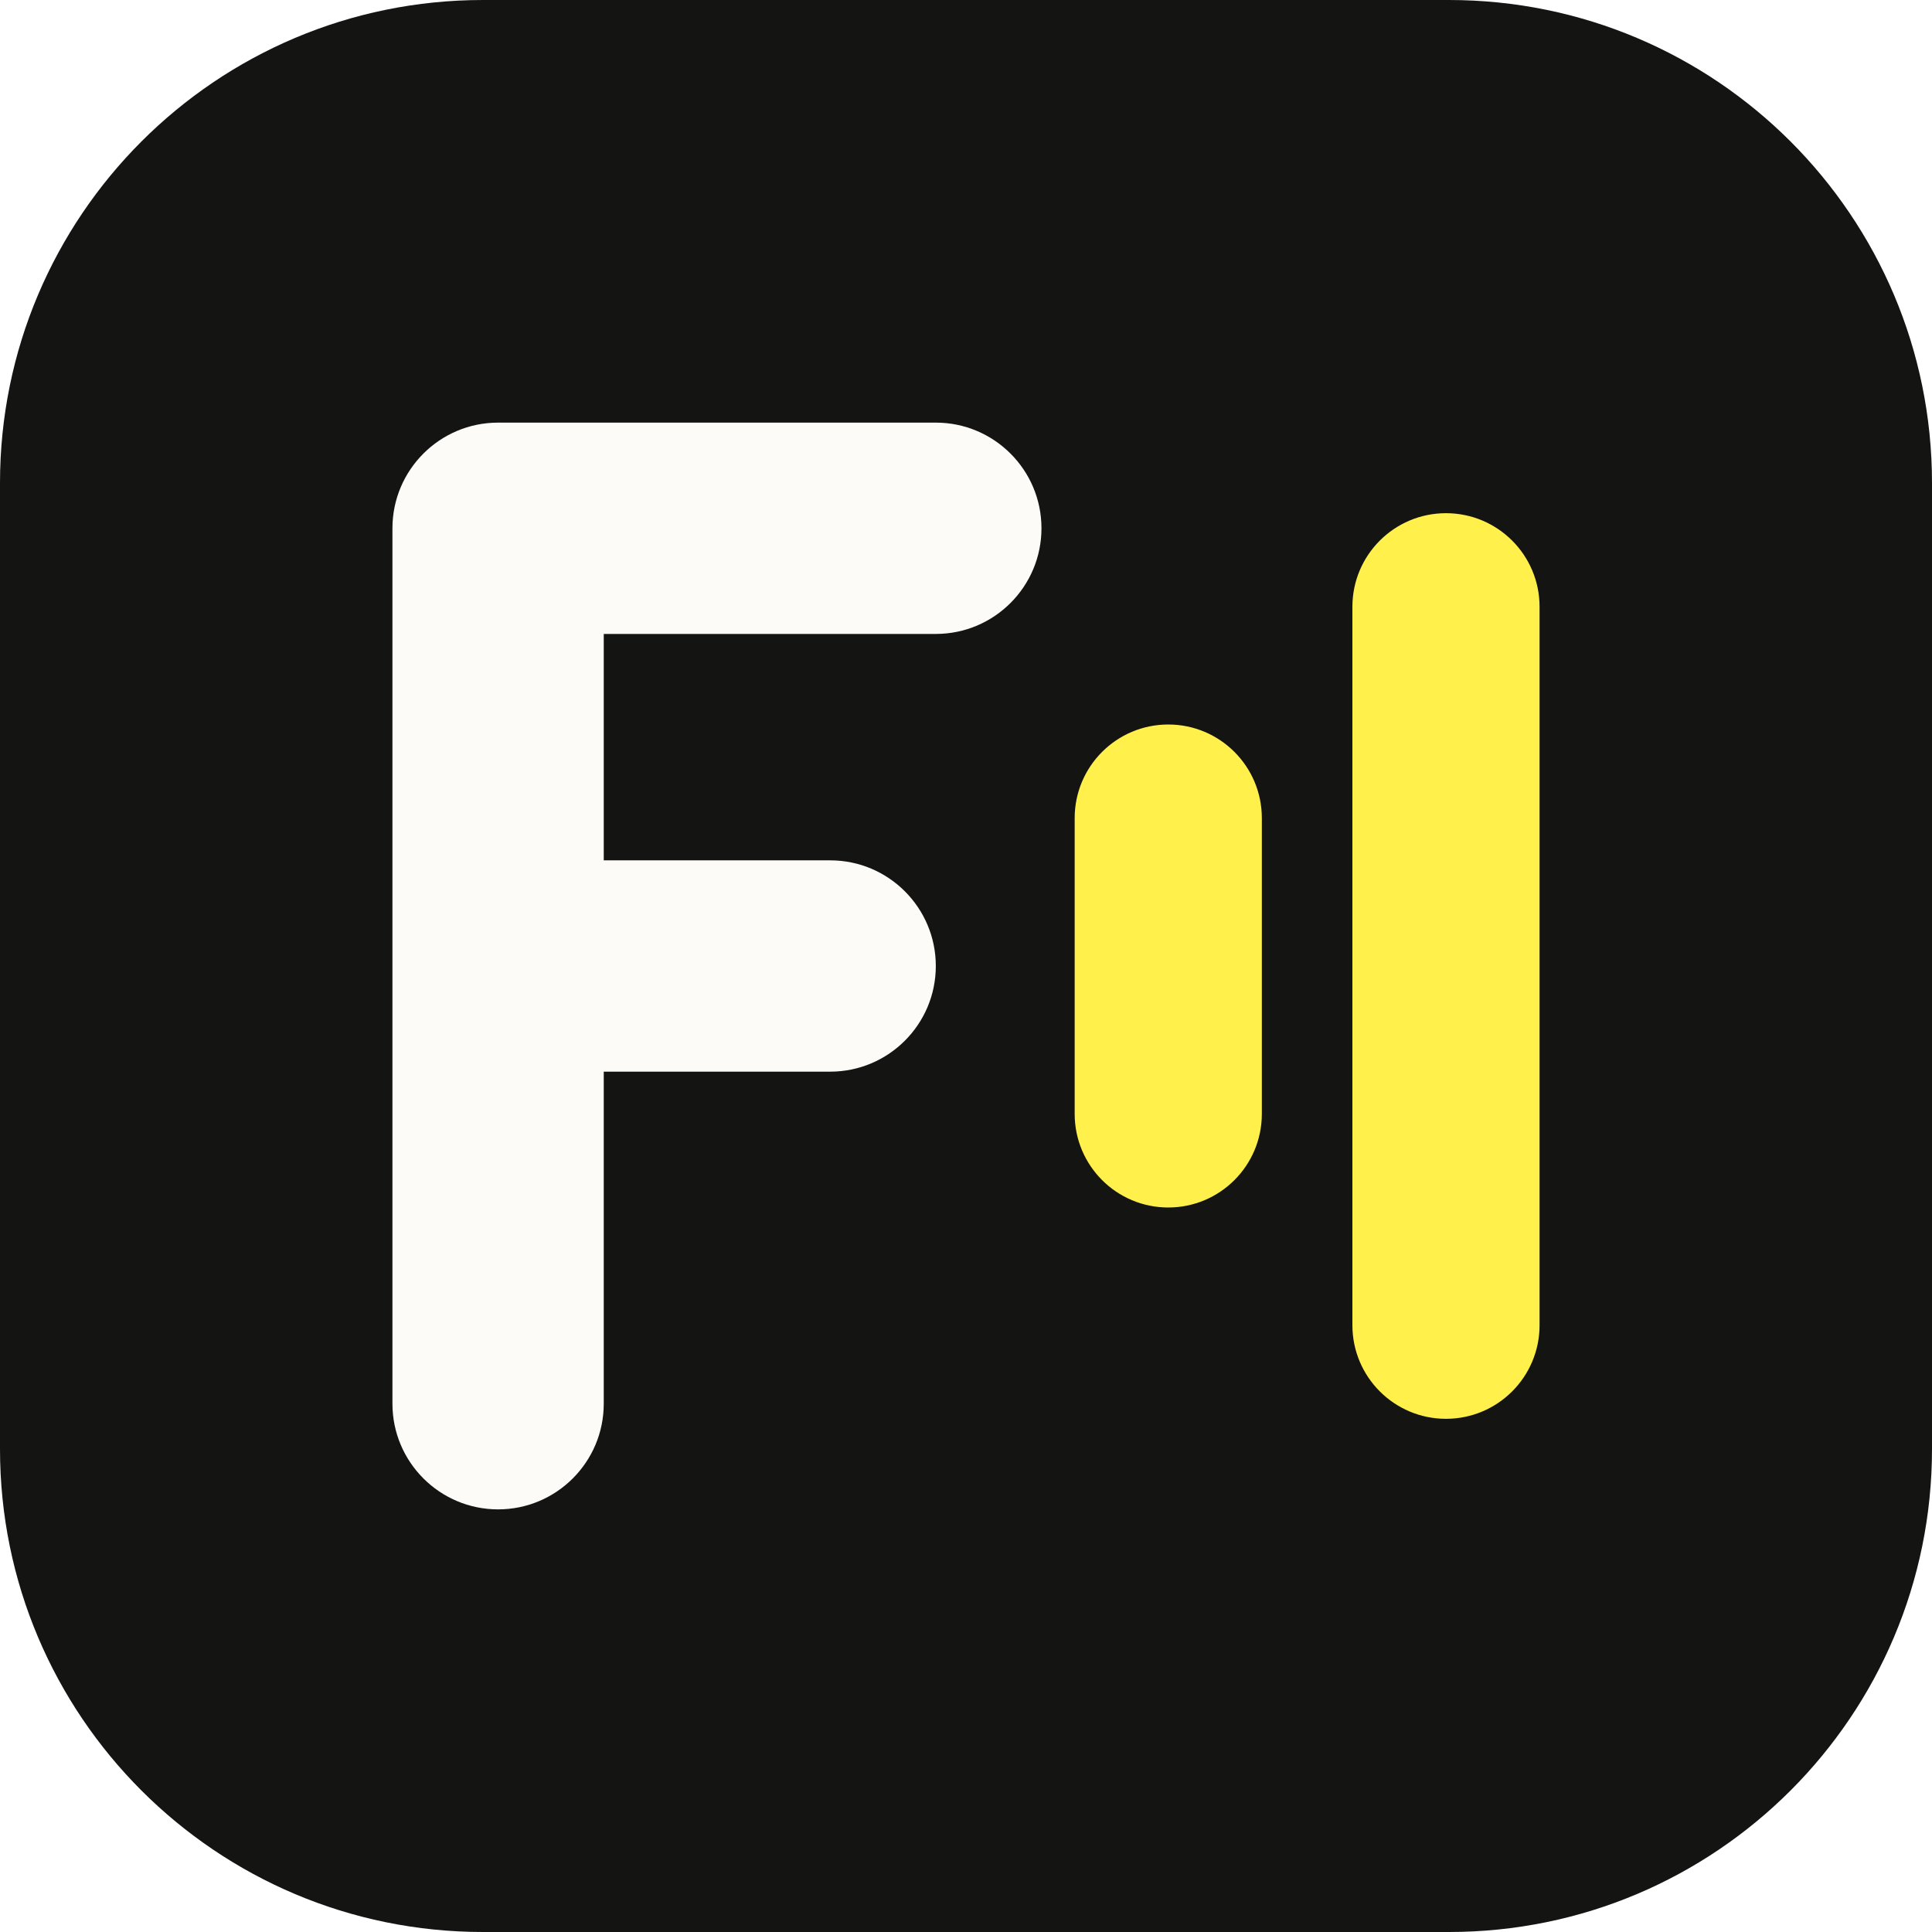
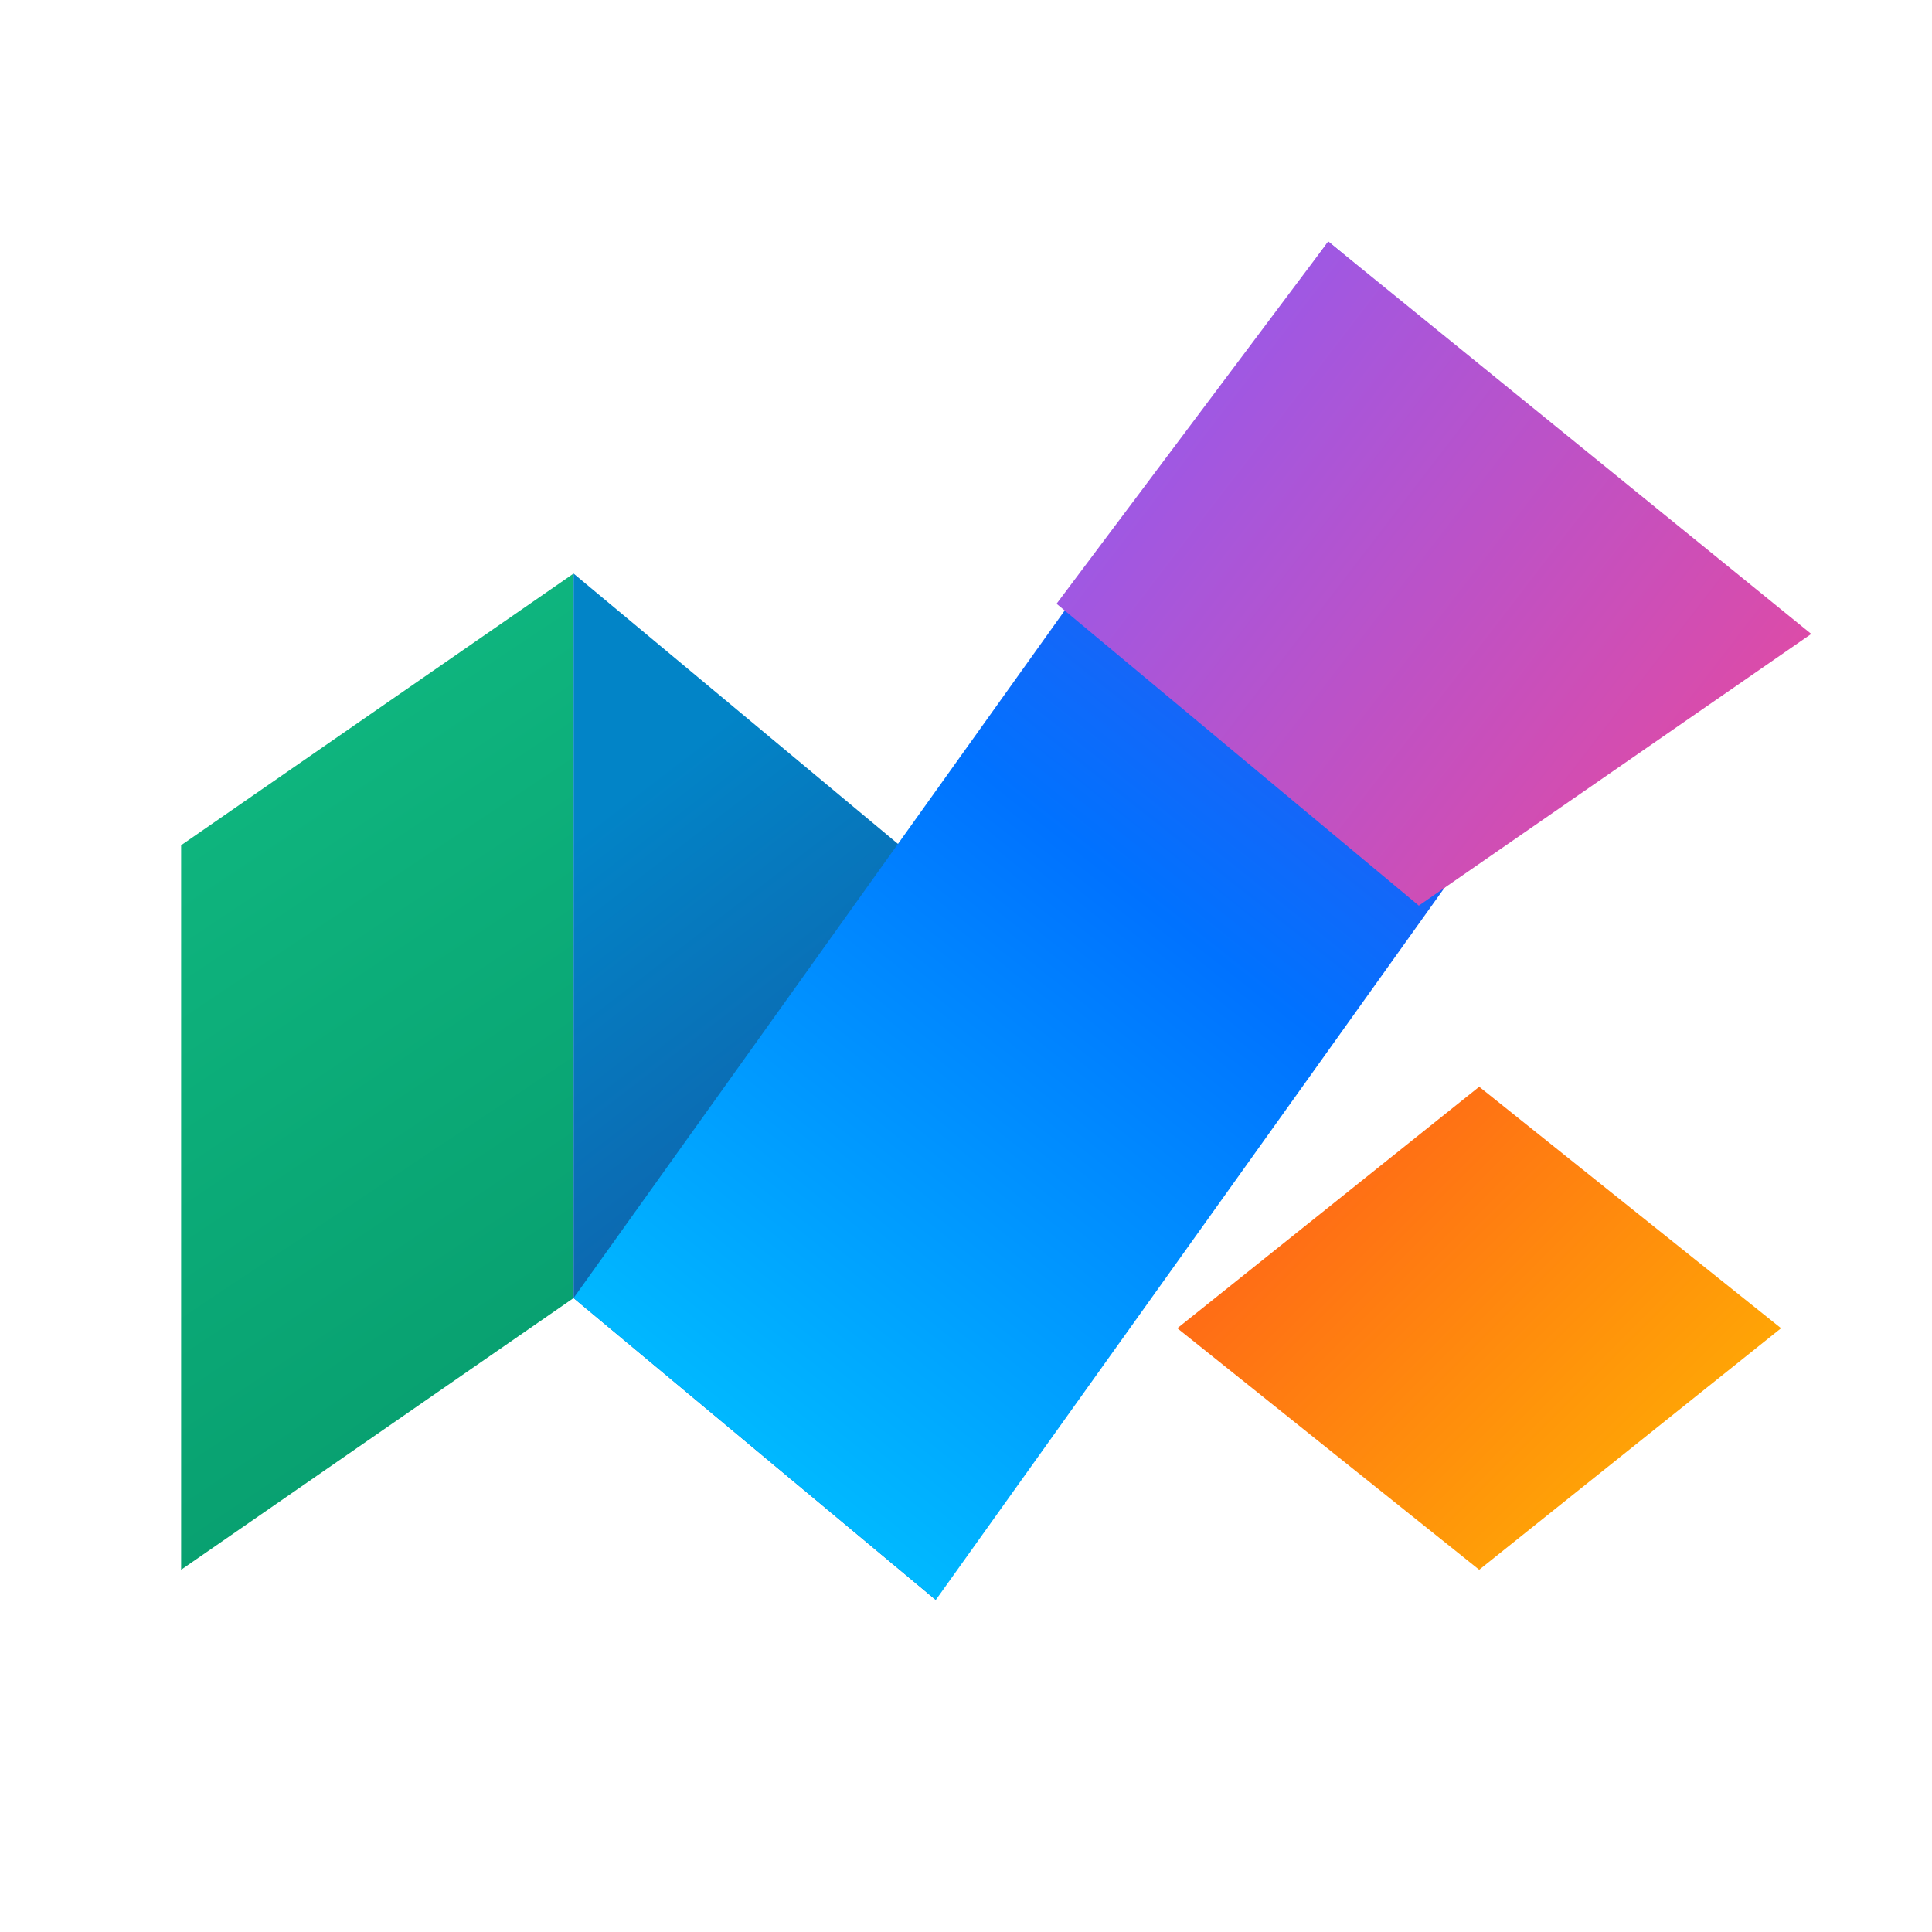
- <svg xmlns="http://www.w3.org/2000/svg" viewBox="0 0 32 32" fill="none">
-   <rect width="32" height="32" rx="8" fill="#141413" />
-   <path d="M6.5 8.75C6.5 7.784 7.284 7 8.25 7H15.5C16.466 7 17.25 7.784 17.25 8.75C17.25 9.716 16.466 10.5 15.5 10.5H10V14.25H13.75C14.716 14.25 15.5 15.034 15.5 16C15.5 16.966 14.716 17.75 13.75 17.75H10V23.25C10 24.216 9.216 25 8.25 25C7.284 25 6.5 24.216 6.5 23.25V8.75Z" fill="#FCFBF7" />
-   <rect x="17.8" y="12" width="3.1" height="8" rx="1.55" fill="#FFF04B" />
-   <rect x="22.4" y="8.5" width="3.1" height="15" rx="1.55" fill="#FFF04B" />
+ <svg xmlns="http://www.w3.org/2000/svg" viewBox="0 0 64 64" fill="none">
+   <defs>
+     <linearGradient id="iso-1" x1="6" y1="22" x2="26" y2="52" gradientUnits="userSpaceOnUse">
+       <stop offset="0%" stop-color="#10B981" />
+       <stop offset="100%" stop-color="#059669" />
+     </linearGradient>
+     <linearGradient id="iso-2" x1="16" y1="30" x2="36" y2="56" gradientUnits="userSpaceOnUse">
+       <stop offset="0%" stop-color="#0284C7" />
+       <stop offset="100%" stop-color="#1E3A8A" />
+     </linearGradient>
+     <linearGradient id="iso-3" x1="18" y1="48" x2="48" y2="10" gradientUnits="userSpaceOnUse">
+       <stop offset="0%" stop-color="#00C6FF" />
+       <stop offset="55%" stop-color="#0072FF" />
+       <stop offset="100%" stop-color="#4F46E5" />
+     </linearGradient>
+     <linearGradient id="iso-4" x1="34" y1="10" x2="60" y2="30" gradientUnits="userSpaceOnUse">
+       <stop offset="0%" stop-color="#8B5CF6" />
+       <stop offset="100%" stop-color="#EC4899" />
+     </linearGradient>
+     <linearGradient id="iso-5" x1="42" y1="36" x2="58" y2="52" gradientUnits="userSpaceOnUse">
+       <stop offset="0%" stop-color="#FF5E1A" />
+       <stop offset="100%" stop-color="#FFB800" />
+     </linearGradient>
+   </defs>
+   <path d="M6 28L19 19V43L6 52V28Z" fill="url(#iso-1)" />
+   <path d="M19 19L31 29V53L19 43V19Z" fill="url(#iso-2)" />
+   <path d="M31 53L19 43L44 8L56 18L31 53Z" fill="url(#iso-3)" />
+   <path d="M44 8L60 21L47 30L35 20L44 8Z" fill="url(#iso-4)" />
+   <path d="M49 36L59 44L49 52L39 44L49 36Z" fill="url(#iso-5)" />
</svg>
